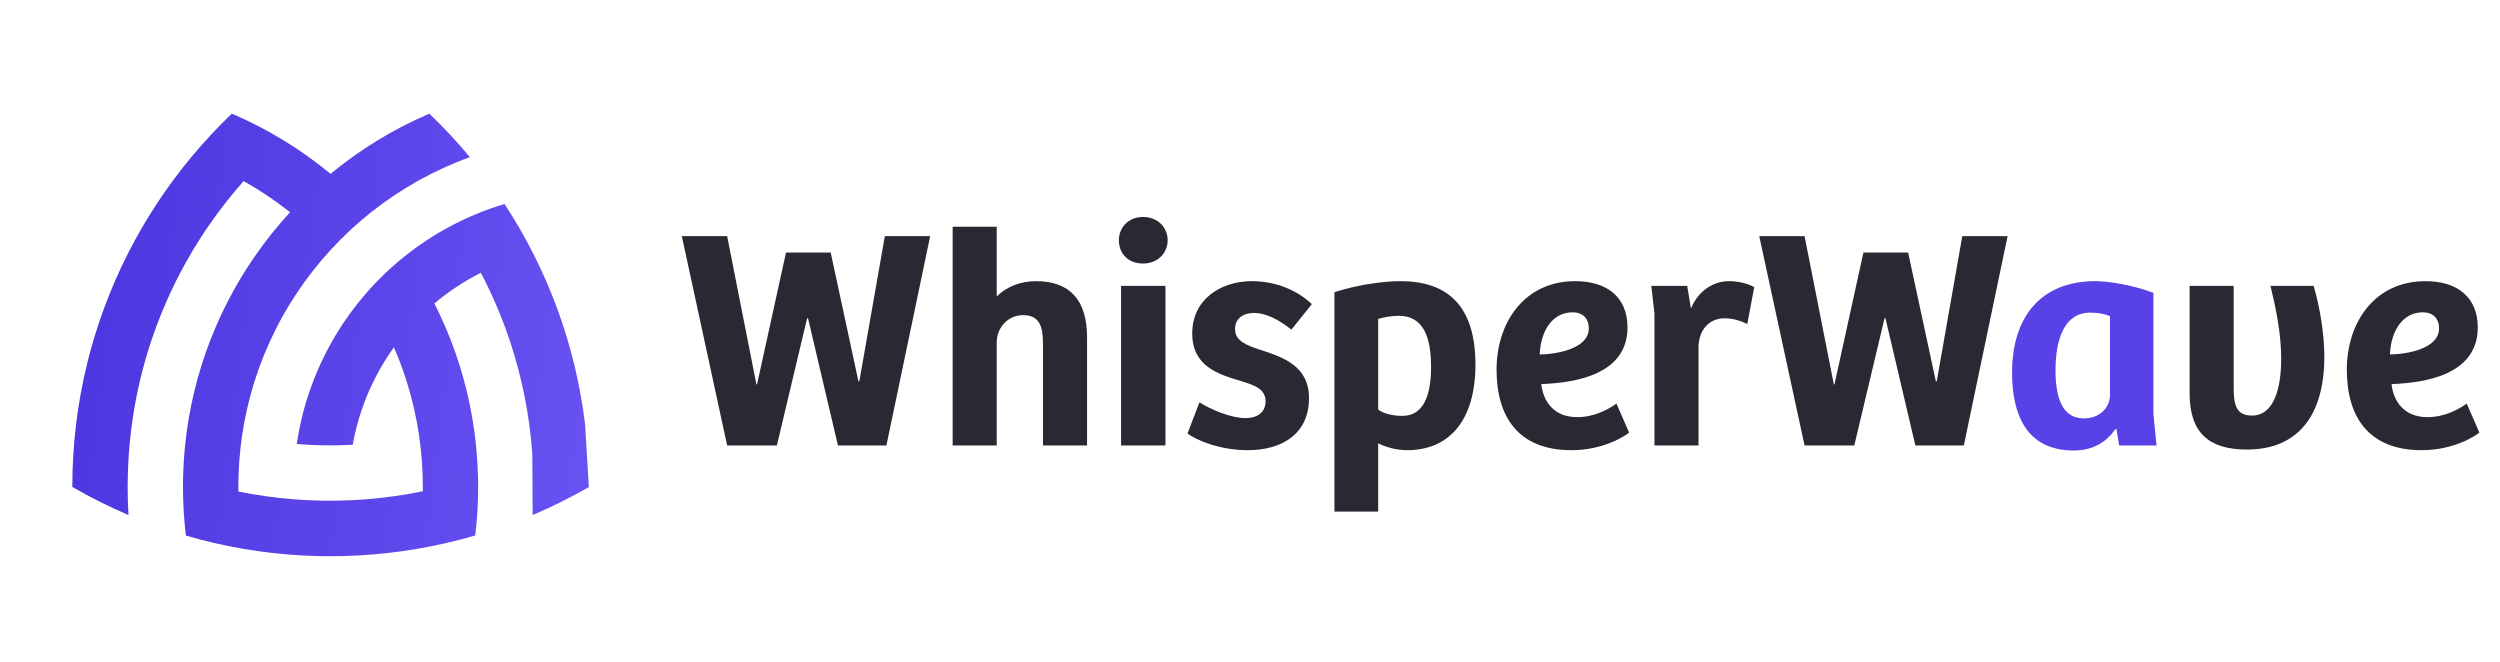
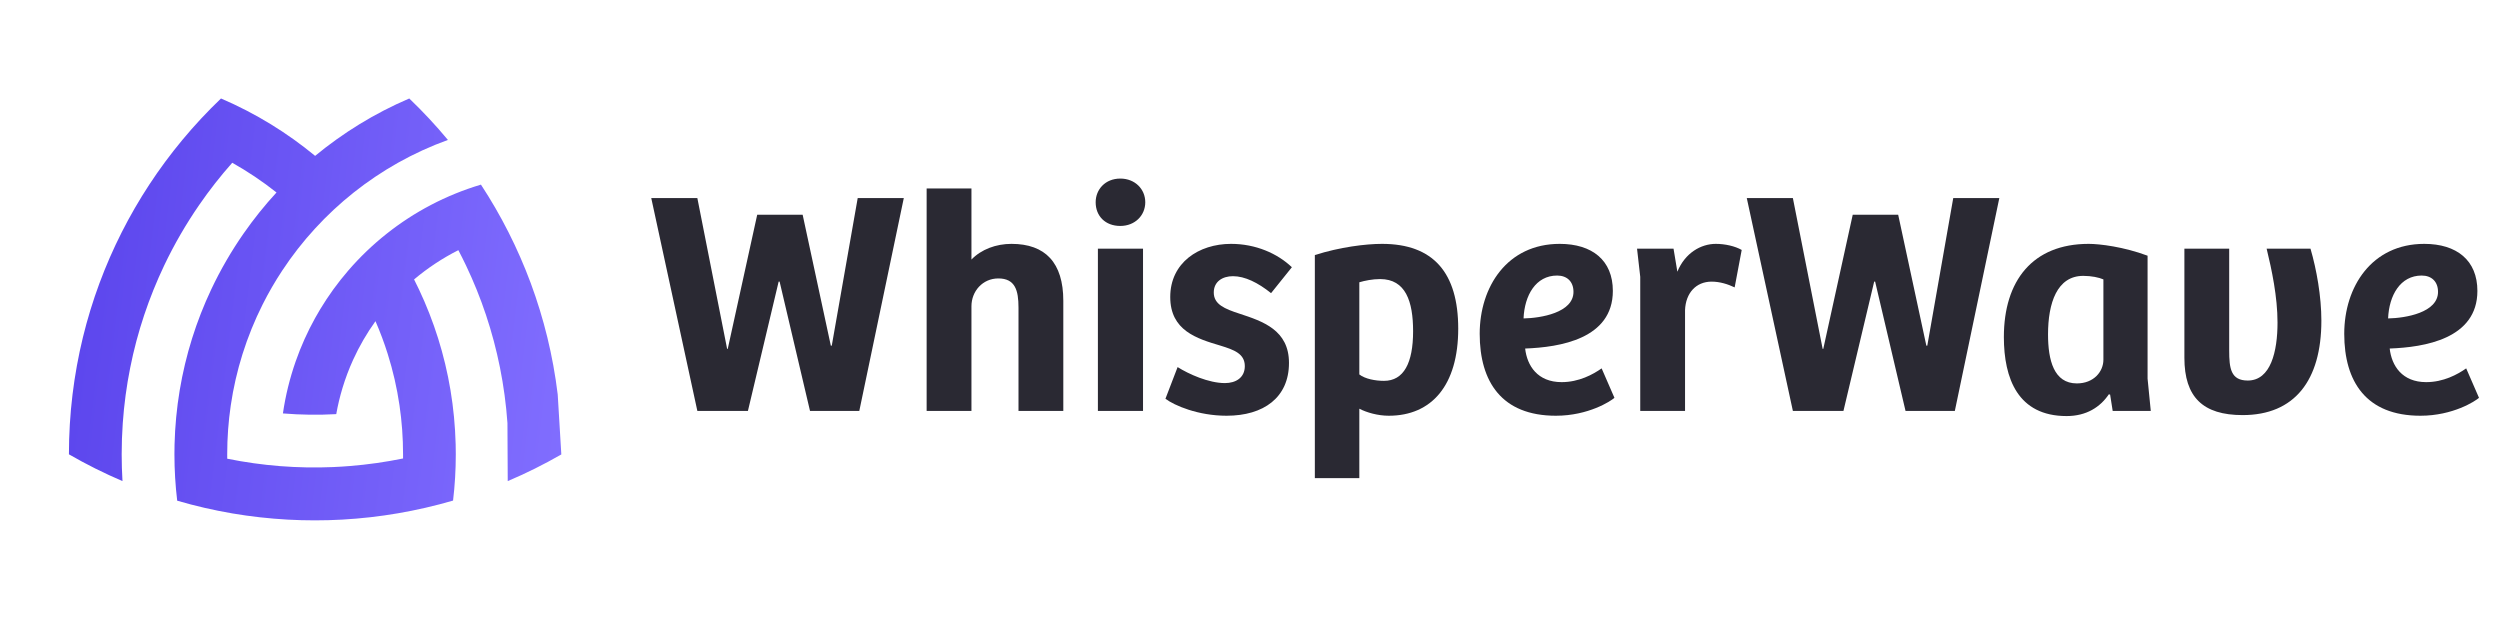
- <svg xmlns="http://www.w3.org/2000/svg" width="242" height="64" viewBox="0 0 242 64" fill="none">
-   <path fill-rule="evenodd" clip-rule="evenodd" d="M51.562 49.854C53.423 49.064 55.239 48.16 57 47.147L56.635 41.062C56.396 39.089 56.041 37.152 55.58 35.258C55.122 33.381 54.56 31.545 53.897 29.757C53.239 27.985 52.486 26.261 51.64 24.591L51.619 24.55C50.78 22.894 49.85 21.291 48.839 19.747C47.07 20.275 45.374 20.967 43.769 21.808C42.175 22.641 40.672 23.62 39.274 24.728C37.85 25.854 36.536 27.115 35.351 28.49C34.301 29.708 33.353 31.014 32.519 32.397L32.001 33.293C31.222 34.694 30.559 36.17 30.023 37.703C29.431 39.397 28.994 41.161 28.73 42.982C30.538 43.131 32.347 43.153 34.145 43.053C34.305 42.152 34.516 41.27 34.777 40.408C35.074 39.422 35.438 38.46 35.859 37.534C36.489 36.15 37.251 34.837 38.128 33.615C38.6 34.696 39.015 35.805 39.371 36.94C39.903 38.626 40.305 40.37 40.567 42.159C40.806 43.782 40.929 45.445 40.929 47.135V47.556C39.153 47.919 37.358 48.175 35.547 48.322C34.974 48.369 34.398 48.405 33.821 48.43C32.038 48.505 30.245 48.474 28.453 48.334C26.657 48.194 24.86 47.942 23.075 47.58L23.072 47.135C23.072 45.451 23.194 43.797 23.431 42.178C23.694 40.388 24.096 38.644 24.626 36.956C25.175 35.209 25.863 33.522 26.673 31.908C27.266 30.727 27.927 29.586 28.651 28.489C29.652 26.969 30.773 25.533 32.001 24.198C33.208 22.88 34.52 21.659 35.922 20.547C37.333 19.428 38.835 18.418 40.415 17.53C42.029 16.624 43.723 15.846 45.484 15.21C44.256 13.732 42.945 12.327 41.558 11C39.8 11.752 38.108 12.63 36.492 13.62C34.918 14.586 33.417 15.658 31.999 16.829C30.583 15.659 29.082 14.586 27.508 13.62C25.892 12.63 24.199 11.752 22.442 11C21.055 12.327 19.744 13.733 18.517 15.21C17.317 16.656 16.195 18.169 15.161 19.746C14.139 21.302 13.204 22.919 12.359 24.589C11.514 26.259 10.76 27.984 10.103 29.755C9.44 31.543 8.876 33.38 8.418 35.258C7.957 37.155 7.604 39.092 7.364 41.065C7.124 43.055 7 45.081 7 47.135C8.779 48.162 10.595 49.067 12.437 49.854C12.384 48.954 12.356 48.047 12.356 47.135C12.356 46.074 12.393 45.021 12.466 43.978C12.599 42.063 12.854 40.181 13.222 38.341C13.586 36.513 14.063 34.727 14.644 32.988C15.222 31.259 15.902 29.577 16.677 27.95C17.7 25.801 18.891 23.748 20.232 21.806C21.262 20.311 22.383 18.883 23.583 17.528C25.163 18.416 26.665 19.425 28.078 20.546C26.869 21.859 25.749 23.257 24.726 24.726C23.485 26.513 22.386 28.405 21.449 30.39C20.691 31.997 20.039 33.662 19.501 35.381C18.968 37.086 18.547 38.843 18.248 40.638C17.949 42.433 17.772 44.27 17.725 46.138L17.713 47.134C17.713 48.727 17.809 50.298 17.993 51.843C19.849 52.387 21.72 52.815 23.599 53.136C25.462 53.453 27.332 53.662 29.201 53.765C31.054 53.868 32.905 53.867 34.744 53.765L34.799 53.762C36.679 53.654 38.55 53.443 40.401 53.124C42.293 52.8 44.165 52.369 46.007 51.833C46.191 50.294 46.284 48.726 46.284 47.137L46.27 46.116C46.222 44.249 46.045 42.414 45.746 40.62C45.447 38.825 45.025 37.071 44.492 35.367C43.953 33.652 43.3 31.986 42.542 30.381L42.048 29.375C43.421 28.219 44.927 27.221 46.544 26.404C46.812 26.913 47.07 27.429 47.319 27.95C48.095 29.577 48.774 31.257 49.351 32.985C49.931 34.722 50.407 36.509 50.772 38.335C51.14 40.173 51.395 42.052 51.529 43.963L51.559 49.852L51.562 49.854Z" fill="url(#paint0_linear_315_1708)" />
-   <path d="M66 22.859H70.388L73.221 37.21H73.282L76.086 24.443H80.412L83.094 36.905H83.185L85.653 22.859H90.041L85.805 43.121H81.113L78.219 30.811H78.127L75.202 43.121H70.388L66 22.859Z" fill="#2A2933" />
-   <path d="M92.216 21.945H96.482V28.709C97.426 27.734 98.828 27.216 100.29 27.216C103.52 27.216 105.227 29.014 105.227 32.639V43.121H100.961V33.279C100.961 31.665 100.656 30.507 99.041 30.507C97.548 30.507 96.482 31.725 96.482 33.157V43.121H92.216V21.945Z" fill="#2A2933" />
-   <path d="M110.653 25.51C109.221 25.51 108.307 24.565 108.307 23.255C108.307 22.036 109.221 21 110.653 21C112.054 21 113.03 22.006 113.03 23.255C113.03 24.504 112.054 25.51 110.653 25.51ZM108.52 27.673H112.816V43.121H108.52V27.673Z" fill="#2A2933" />
-   <path d="M120.77 43.578C118.058 43.578 115.803 42.603 114.95 41.963L116.108 38.947C117.174 39.617 119.063 40.47 120.617 40.47C121.653 40.47 122.506 39.952 122.506 38.855C122.506 37.667 121.47 37.301 120.191 36.905C117.936 36.235 115.407 35.473 115.407 32.274C115.407 29.014 118.119 27.216 121.196 27.216C123.542 27.216 125.614 28.13 126.986 29.44L125.005 31.908C123.756 30.903 122.506 30.293 121.379 30.293C120.374 30.293 119.551 30.811 119.551 31.847C119.551 32.975 120.587 33.401 121.988 33.858C124.213 34.59 126.711 35.412 126.711 38.551C126.711 41.842 124.304 43.578 120.77 43.578Z" fill="#2A2933" />
-   <path d="M129.173 28.282C131.549 27.521 134.017 27.216 135.571 27.216C140.447 27.216 142.823 29.958 142.823 35.29C142.823 40.684 140.294 43.578 136.211 43.578C135.175 43.578 134.109 43.274 133.408 42.908V49.52H129.173V28.282ZM135.754 40.257C137.643 40.257 138.527 38.551 138.527 35.534C138.527 32.7 137.826 30.568 135.389 30.568C134.657 30.568 133.926 30.72 133.408 30.872V39.648C133.956 40.074 134.932 40.257 135.754 40.257Z" fill="#2A2933" />
-   <path d="M152.119 43.578C146.97 43.578 144.867 40.349 144.867 35.778C144.867 31.299 147.488 27.216 152.485 27.216C155.562 27.216 157.543 28.77 157.543 31.695C157.543 36.266 152.485 37.058 149.194 37.18C149.377 38.825 150.382 40.379 152.668 40.379C154.313 40.379 155.654 39.648 156.476 39.069L157.695 41.872C157.36 42.177 155.227 43.578 152.119 43.578ZM149.042 34.315C150.687 34.285 153.795 33.767 153.795 31.786C153.795 30.811 153.186 30.232 152.241 30.232C150.2 30.232 149.133 32.122 149.042 34.315Z" fill="#2A2933" />
-   <path d="M160.151 30.354L159.846 27.673H163.32L163.685 29.867C164.417 28.069 165.94 27.216 167.342 27.216C168.225 27.216 169.17 27.429 169.81 27.795L169.139 31.36C168.499 31.055 167.738 30.811 166.946 30.811C165.452 30.811 164.477 31.908 164.416 33.523V43.121H160.151V30.354Z" fill="#2A2933" />
-   <path d="M170.294 22.859H174.682L177.516 37.21H177.577L180.38 24.443H184.707L187.388 36.905H187.479L189.948 22.859H194.335L190.1 43.121H185.407L182.513 30.811H182.421L179.496 43.121H174.682L170.294 22.859Z" fill="#2A2933" />
-   <path d="M217.499 43.517C213.721 43.517 211.954 41.811 211.954 38.063V27.673H216.219V37.362C216.219 39.069 216.372 40.227 217.987 40.227C220.18 40.227 220.82 37.454 220.82 34.712C220.82 32.243 220.272 29.684 219.784 27.673H223.959C224.538 29.654 224.995 32.213 224.995 34.529C224.995 40.227 222.435 43.517 217.499 43.517Z" fill="#2A2933" />
-   <path d="M234.424 43.578C229.275 43.578 227.172 40.349 227.172 35.778C227.172 31.299 229.793 27.216 234.79 27.216C237.867 27.216 239.848 28.77 239.848 31.695C239.848 36.266 234.79 37.058 231.499 37.18C231.682 38.825 232.687 40.379 234.972 40.379C236.618 40.379 237.959 39.648 238.781 39.069L240 41.872C239.665 42.177 237.532 43.578 234.424 43.578ZM231.347 34.315C232.992 34.285 236.1 33.767 236.1 31.786C236.1 30.811 235.49 30.232 234.546 30.232C232.504 30.232 231.438 32.122 231.347 34.315Z" fill="#2A2933" />
-   <path d="M200.74 43.609C196.109 43.609 194.768 40.044 194.768 36.083C194.768 30.72 197.51 27.216 202.843 27.216C203.878 27.216 206.164 27.49 208.449 28.343V40.044L208.754 43.121H205.128L204.884 41.567L204.762 41.537C203.939 42.756 202.629 43.609 200.74 43.609ZM201.715 40.501C203.33 40.501 204.244 39.373 204.244 38.246V30.598C203.818 30.415 203.117 30.263 202.325 30.263C199.826 30.263 198.973 32.853 198.973 35.839C198.973 38.277 199.521 40.501 201.715 40.501Z" fill="#5741E7" />
+ <svg xmlns="http://www.w3.org/2000/svg" width="238" height="60" viewBox="0 0 238 60" fill="none">
+   <path fill-rule="evenodd" clip-rule="evenodd" d="M48.339 45.8C50.084 45.06 51.786 44.213 53.438 43.263L53.095 37.558C52.871 35.708 52.539 33.893 52.107 32.117C51.677 30.357 51.15 28.636 50.529 26.959C49.911 25.299 49.206 23.682 48.412 22.116L48.393 22.078C47.606 20.526 46.735 19.023 45.786 17.576C44.128 18.07 42.538 18.719 41.033 19.507C39.539 20.288 38.13 21.207 36.819 22.245C35.484 23.301 34.253 24.483 33.142 25.772C32.157 26.914 31.268 28.139 30.487 29.435L30.001 30.274C29.27 31.589 28.649 32.972 28.147 34.409C27.592 35.997 27.181 37.651 26.934 39.358C28.63 39.498 30.325 39.519 32.011 39.425C32.161 38.58 32.359 37.753 32.603 36.945C32.882 36.02 33.223 35.119 33.618 34.25C34.209 32.953 34.922 31.723 35.745 30.577C36.187 31.59 36.576 32.63 36.91 33.694C37.409 35.275 37.786 36.909 38.032 38.587C38.255 40.108 38.371 41.667 38.371 43.252V43.647C36.706 43.986 35.023 44.227 33.325 44.364C32.788 44.409 32.248 44.442 31.707 44.465C30.035 44.536 28.355 44.507 26.675 44.376C24.991 44.244 23.306 44.008 21.633 43.669L21.63 43.252C21.63 41.672 21.745 40.122 21.967 38.605C22.213 36.926 22.59 35.291 23.087 33.709C23.602 32.07 24.246 30.49 25.006 28.977C25.562 27.869 26.182 26.799 26.86 25.771C27.799 24.346 28.849 23 30.001 21.748C31.133 20.512 32.363 19.368 33.677 18.325C35 17.276 36.408 16.329 37.889 15.496C39.403 14.648 40.99 13.918 42.641 13.322C41.49 11.936 40.261 10.619 38.961 9.375C37.312 10.081 35.726 10.903 34.212 11.831C32.736 12.737 31.329 13.742 29.999 14.839C28.671 13.743 27.264 12.737 25.788 11.831C24.274 10.903 22.686 10.081 21.039 9.375C19.739 10.619 18.51 11.937 17.36 13.322C16.235 14.678 15.183 16.096 14.214 17.574C13.256 19.034 12.379 20.549 11.586 22.115C10.794 23.681 10.087 25.297 9.471 26.958C8.85 28.634 8.321 30.356 7.892 32.117C7.46 33.896 7.129 35.711 6.904 37.561C6.678 39.426 6.562 41.326 6.562 43.252C8.23 44.214 9.933 45.063 11.66 45.8C11.61 44.957 11.584 44.106 11.584 43.252C11.584 42.256 11.618 41.269 11.687 40.292C11.812 38.497 12.05 36.733 12.396 35.007C12.736 33.294 13.184 31.619 13.729 29.988C14.27 28.368 14.908 26.791 15.634 25.265C16.594 23.251 17.711 21.327 18.967 19.506C19.933 18.104 20.984 16.765 22.109 15.495C23.591 16.328 24.999 17.273 26.323 18.324C25.189 19.555 24.14 20.866 23.181 22.243C22.017 23.918 20.987 25.692 20.109 27.553C19.398 29.059 18.786 30.621 18.282 32.232C17.782 33.831 17.388 35.478 17.107 37.161C16.827 38.844 16.662 40.565 16.617 42.317L16.606 43.25C16.606 44.744 16.696 46.217 16.869 47.666C18.608 48.175 20.363 48.577 22.125 48.878C23.871 49.175 25.624 49.37 27.376 49.467C29.113 49.564 30.848 49.562 32.573 49.467L32.624 49.464C34.387 49.364 36.14 49.165 37.876 48.867C39.65 48.563 41.404 48.158 43.131 47.656C43.304 46.213 43.391 44.743 43.391 43.253L43.379 42.296C43.333 40.546 43.167 38.826 42.887 37.144C42.607 35.461 42.211 33.817 41.711 32.219C41.206 30.611 40.594 29.05 39.883 27.545L39.42 26.602C40.707 25.518 42.12 24.582 43.635 23.816C43.887 24.294 44.128 24.777 44.361 25.265C45.089 26.791 45.726 28.366 46.267 29.986C46.811 31.615 47.257 33.289 47.599 35.001C47.944 36.724 48.183 38.486 48.309 40.278L48.336 45.799L48.339 45.8Z" fill="url(#paint0_linear_315_1708)" />
+   <path d="M62 18.859H66.388L69.221 33.21H69.282L72.086 20.443H76.412L79.094 32.905H79.185L81.653 18.859H86.041L81.805 39.121H77.113L74.219 26.811H74.127L71.202 39.121H66.388L62 18.859Z" fill="#2A2933" />
+   <path d="M88.216 17.945H92.482V24.709C93.426 23.734 94.828 23.216 96.29 23.216C99.52 23.216 101.227 25.014 101.227 28.64V39.121H96.961V29.279C96.961 27.665 96.656 26.507 95.041 26.507C93.548 26.507 92.482 27.725 92.482 29.157V39.121H88.216V17.945Z" fill="#2A2933" />
+   <path d="M106.653 21.51C105.221 21.51 104.307 20.565 104.307 19.255C104.307 18.036 105.221 17 106.653 17C108.054 17 109.03 18.006 109.03 19.255C109.03 20.504 108.054 21.51 106.653 21.51ZM104.52 23.673H108.816V39.121H104.52V23.673Z" fill="#2A2933" />
+   <path d="M116.77 39.578C114.058 39.578 111.803 38.603 110.95 37.963L112.108 34.947C113.174 35.617 115.063 36.47 116.617 36.47C117.653 36.47 118.506 35.952 118.506 34.855C118.506 33.667 117.47 33.301 116.191 32.905C113.936 32.235 111.407 31.473 111.407 28.274C111.407 25.014 114.119 23.216 117.196 23.216C119.542 23.216 121.614 24.13 122.986 25.44L121.005 27.908C119.756 26.903 118.506 26.293 117.379 26.293C116.374 26.293 115.551 26.811 115.551 27.847C115.551 28.975 116.587 29.401 117.988 29.858C120.213 30.59 122.711 31.412 122.711 34.551C122.711 37.842 120.304 39.578 116.77 39.578Z" fill="#2A2933" />
+   <path d="M125.173 24.282C127.549 23.521 130.017 23.216 131.571 23.216C136.447 23.216 138.823 25.958 138.823 31.29C138.823 36.684 136.294 39.578 132.211 39.578C131.175 39.578 130.109 39.274 129.408 38.908V45.52H125.173V24.282ZM131.754 36.257C133.643 36.257 134.527 34.551 134.527 31.534C134.527 28.701 133.826 26.568 131.389 26.568C130.657 26.568 129.926 26.72 129.408 26.872V35.648C129.956 36.074 130.932 36.257 131.754 36.257Z" fill="#2A2933" />
+   <path d="M148.119 39.578C142.97 39.578 140.867 36.349 140.867 31.778C140.867 27.299 143.488 23.216 148.485 23.216C151.562 23.216 153.543 24.77 153.543 27.695C153.543 32.266 148.485 33.058 145.194 33.18C145.377 34.825 146.382 36.379 148.668 36.379C150.313 36.379 151.654 35.648 152.476 35.069L153.695 37.872C153.36 38.177 151.227 39.578 148.119 39.578ZM145.042 30.315C146.687 30.285 149.795 29.767 149.795 27.786C149.795 26.811 149.186 26.232 148.241 26.232C146.2 26.232 145.133 28.122 145.042 30.315Z" fill="#2A2933" />
+   <path d="M156.151 26.354L155.846 23.673H159.32L159.685 25.867C160.417 24.069 161.94 23.216 163.342 23.216C164.225 23.216 165.17 23.429 165.81 23.795L165.139 27.36C164.499 27.055 163.738 26.811 162.946 26.811C161.452 26.811 160.477 27.908 160.416 29.523V39.121H156.151V26.354Z" fill="#2A2933" />
+   <path d="M166.294 18.859H170.682L173.516 33.21H173.577L176.38 20.443H180.707L183.388 32.905H183.479L185.948 18.859H190.335L186.1 39.121H181.407L178.513 26.811H178.421L175.496 39.121H170.682L166.294 18.859Z" fill="#2A2933" />
+   <path d="M213.499 39.517C209.721 39.517 207.954 37.811 207.954 34.063V23.673H212.219V33.362C212.219 35.069 212.372 36.227 213.987 36.227C216.18 36.227 216.82 33.454 216.82 30.712C216.82 28.243 216.272 25.684 215.784 23.673H219.959C220.538 25.654 220.995 28.213 220.995 30.529C220.995 36.227 218.435 39.517 213.499 39.517Z" fill="#2A2933" />
+   <path d="M230.424 39.578C225.275 39.578 223.172 36.349 223.172 31.778C223.172 27.299 225.793 23.216 230.79 23.216C233.867 23.216 235.848 24.77 235.848 27.695C235.848 32.266 230.79 33.058 227.499 33.18C227.682 34.825 228.687 36.379 230.972 36.379C232.618 36.379 233.959 35.648 234.781 35.069L236 37.872C235.665 38.177 233.532 39.578 230.424 39.578ZM227.347 30.315C228.992 30.285 232.1 29.767 232.1 27.786C232.1 26.811 231.49 26.232 230.546 26.232C228.504 26.232 227.438 28.122 227.347 30.315Z" fill="#2A2933" />
+   <path d="M196.74 39.609C192.109 39.609 190.768 36.044 190.768 32.083C190.768 26.72 193.51 23.216 198.843 23.216C199.878 23.216 202.164 23.49 204.449 24.343V36.044L204.754 39.121H201.128L200.884 37.567L200.762 37.537C199.939 38.756 198.629 39.609 196.74 39.609ZM197.715 36.501C199.33 36.501 200.244 35.373 200.244 34.246V26.598C199.818 26.415 199.117 26.263 198.325 26.263C195.826 26.263 194.973 28.853 194.973 31.839C194.973 34.277 195.521 36.501 197.715 36.501Z" fill="#2A2933" />
  <defs>
-     <linearGradient id="paint0_linear_315_1708" x1="9.93" y1="11" x2="61.432" y2="17.235" gradientUnits="userSpaceOnUse">
-       <stop stop-color="#4C36E0" />
-       <stop offset="1" stop-color="#6852F2" />
+     <linearGradient id="paint0_linear_315_1708" x1="9.309" y1="9.375" x2="57.592" y2="15.22" gradientUnits="userSpaceOnUse">
+       <stop stop-color="#5C46ED" />
+       <stop offset="1" stop-color="#816EFF" />
    </linearGradient>
  </defs>
</svg>
